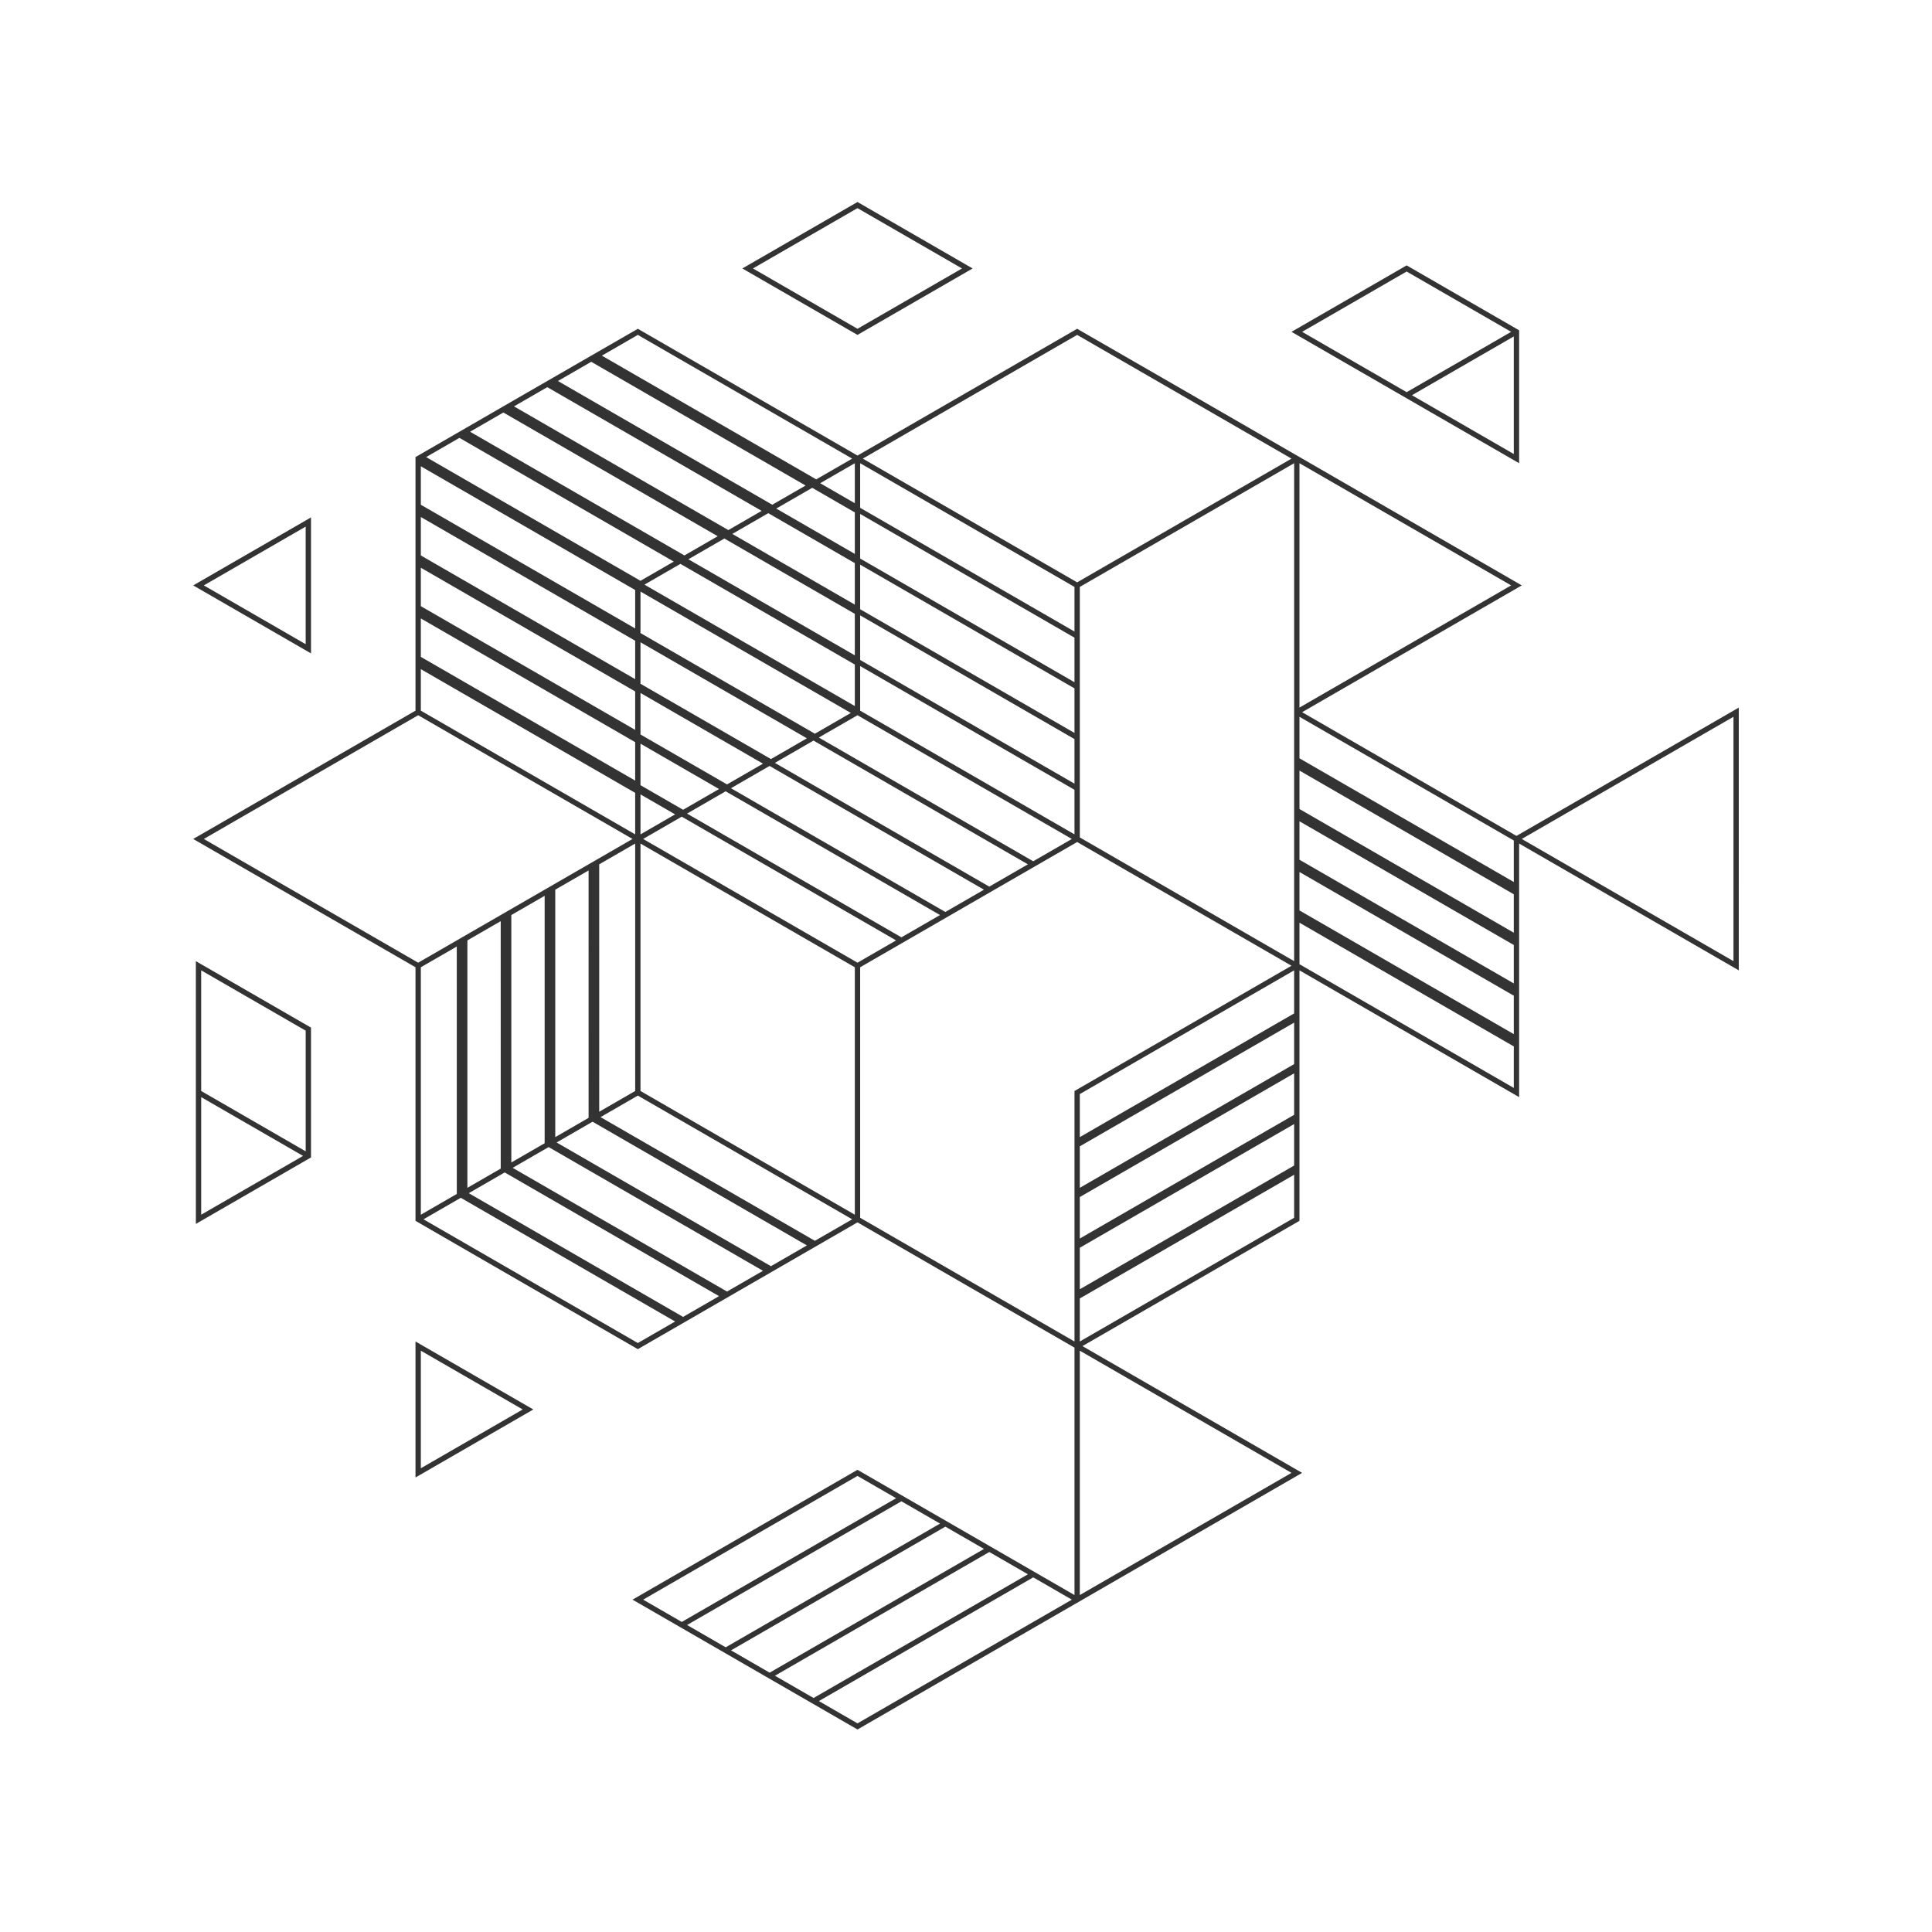
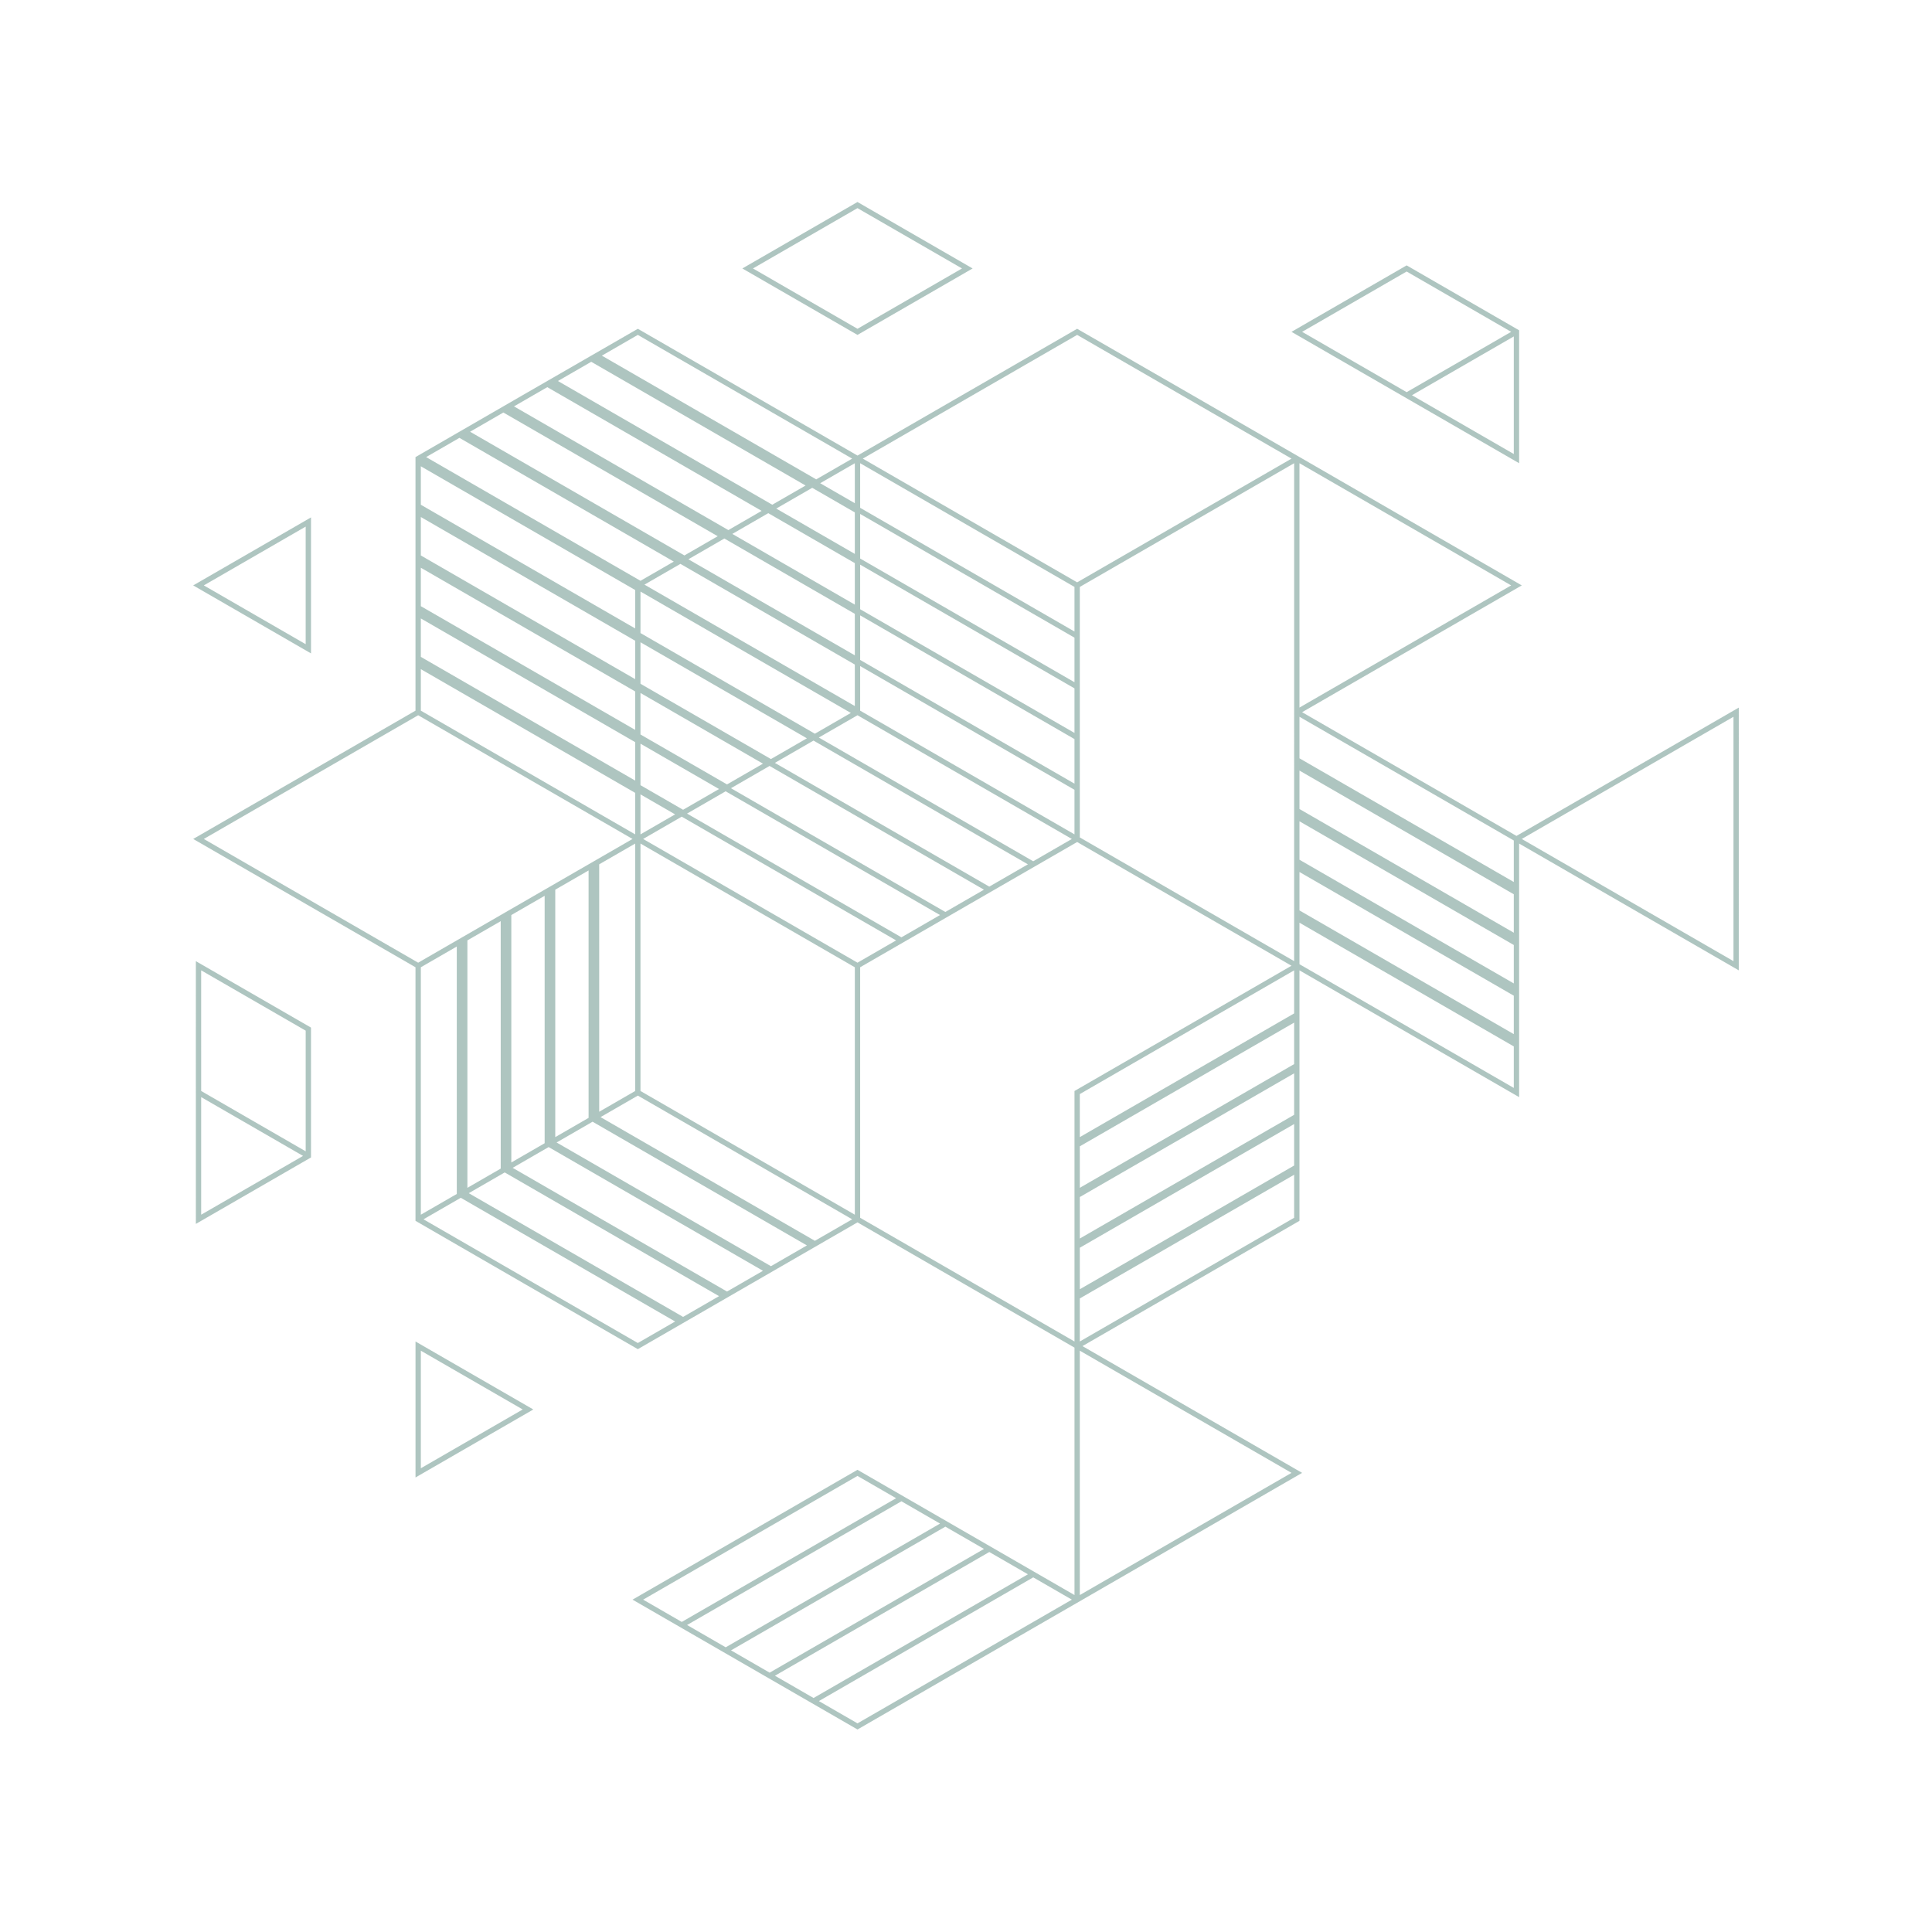
<svg xmlns="http://www.w3.org/2000/svg" width="1080" zoomAndPan="magnify" viewBox="0 0 810 810" height="1080" preserveAspectRatio="xMidYMid meet" version="1.0">
  <defs>
    <clipPath id="826a3320ab">
      <path d="M 81 84.688 L 729 84.688 L 729 725.094 L 81 725.094 Z M 81 84.688 " clip-rule="nonzero" />
    </clipPath>
  </defs>
  <g clip-path="url(#826a3320ab)">
-     <path fill="#333333" d="M 633.559 245.43 L 544.805 194.207 L 544.805 296.656 Z M 634.668 438.719 L 544.812 386.852 L 544.812 404.25 L 634.668 456.117 Z M 544.812 381.703 L 634.668 433.566 L 634.668 417.453 L 544.812 365.594 Z M 634.668 396.195 L 544.812 344.332 L 544.812 360.449 L 634.668 412.309 Z M 634.668 374.934 L 544.812 323.066 L 544.812 339.184 L 634.668 391.047 Z M 634.668 352.379 C 604.711 335.117 574.762 317.801 544.812 300.516 L 544.812 317.926 L 634.668 369.785 Z M 589.742 111.262 C 605.469 120.32 621.188 129.402 636.902 138.484 L 636.902 194.207 L 541.469 139.125 Z M 589.742 164.414 L 633.559 139.125 L 589.742 113.836 L 545.922 139.125 Z M 634.668 141.055 L 591.965 165.699 L 634.668 190.348 Z M 266.297 289.887 L 176.438 238.023 L 176.438 254.137 L 266.297 306.004 Z M 266.297 268.629 L 176.438 216.762 L 176.438 232.879 L 266.297 284.738 Z M 266.297 247.363 L 176.438 195.496 L 176.438 211.617 L 266.297 263.48 Z M 282.488 235.449 L 192.621 183.578 L 178.66 191.633 L 268.527 243.504 Z M 300.906 224.816 L 211.039 172.949 L 197.082 181.004 L 286.945 232.871 Z M 357.281 192.281 L 267.41 140.41 L 252.336 149.109 L 342.203 200.98 Z M 268.527 307.938 L 304.805 328.871 L 319.875 320.172 L 268.527 290.535 Z M 283.043 341.43 L 268.527 333.055 L 268.527 349.809 Z M 268.527 329.195 L 286.387 339.5 L 301.461 330.801 L 268.527 311.793 Z M 450.48 331.121 L 360.621 279.258 L 360.621 297.941 L 450.48 349.809 Z M 450.48 309.863 L 360.621 257.996 L 360.621 276.684 L 450.48 328.551 Z M 450.48 288.602 L 360.621 236.734 L 360.621 255.422 L 450.48 307.289 Z M 306.457 330.469 L 396.34 382.348 L 412.531 373.008 L 322.641 321.125 Z M 375.691 394.266 L 285.82 342.391 L 269.641 351.738 L 359.508 403.609 Z M 288.047 341.102 L 377.922 392.98 L 394.109 383.637 L 304.227 331.754 Z M 266.297 332.41 L 176.438 280.547 L 176.438 297.949 L 266.297 349.809 Z M 176.438 275.398 L 266.297 327.262 L 266.297 311.148 L 176.438 259.285 Z M 319.32 214.188 L 229.457 162.316 L 215.496 170.375 L 305.363 222.242 Z M 233.914 159.742 L 323.781 211.609 L 337.746 203.555 L 247.879 151.684 Z M 338.297 309.543 L 268.527 269.273 L 268.527 286.676 L 323.223 318.238 Z M 268.527 265.414 L 341.641 307.613 L 356.715 298.906 L 268.527 248.008 Z M 358.387 236.09 L 322.105 215.148 L 307.031 223.848 L 358.387 253.492 Z M 343.863 202.594 L 358.387 210.973 L 358.387 194.211 Z M 358.387 214.828 L 340.527 204.52 L 325.449 213.219 L 358.387 232.23 Z M 288.609 234.48 L 358.387 274.754 L 358.387 257.352 L 303.688 225.777 Z M 358.387 278.609 L 285.273 236.406 L 270.195 245.109 L 358.387 296.012 Z M 430.949 362.375 L 341.066 310.496 L 324.871 319.84 L 414.758 371.719 Z M 343.297 309.211 L 433.176 361.09 L 449.371 351.742 L 359.504 299.871 Z M 450.48 267.344 L 360.621 215.477 L 360.621 234.164 L 450.48 286.027 Z M 360.621 212.902 L 450.48 264.77 L 450.48 246.07 L 360.621 194.207 Z M 361.73 192.281 L 451.598 244.148 L 541.469 192.281 L 451.598 140.41 Z M 130.387 430.824 C 130.387 448.973 130.359 467.121 130.391 485.266 L 82.117 513.125 C 82.098 476.406 82.113 439.688 82.113 402.969 Z M 127.051 484.621 L 84.344 459.973 L 84.344 509.27 Z M 84.344 457.402 L 128.164 482.695 L 128.164 432.109 L 84.34 406.82 Z M 130.391 216.926 L 130.391 273.941 L 81 245.434 Z M 128.156 220.785 L 85.453 245.43 L 128.156 270.078 Z M 359.504 84.688 C 375.605 93.957 391.691 103.258 407.777 112.551 C 391.688 121.84 375.586 131.109 359.504 140.41 C 343.426 131.109 327.32 121.84 311.234 112.551 Z M 359.504 87.262 L 315.684 112.551 L 359.504 137.844 L 403.324 112.551 Z M 358.391 405.535 L 268.527 353.668 L 268.527 457.402 L 358.391 509.266 Z M 450.488 562.426 L 450.488 457.402 L 541.465 404.891 L 451.594 353.023 C 421.246 370.484 390.961 388.055 360.621 405.531 L 360.621 510.559 Z M 452.715 480.602 L 452.715 498 L 542.574 446.133 L 542.574 428.734 Z M 542.574 406.824 L 452.715 458.691 L 452.715 476.742 L 542.574 424.875 Z M 452.715 519.258 L 542.574 467.395 L 542.574 449.996 L 452.715 501.863 Z M 452.715 540.523 L 542.574 488.656 L 542.574 471.258 L 452.715 523.121 Z M 542.574 492.516 L 452.711 544.383 L 452.711 562.426 L 542.574 510.559 Z M 251.219 362.371 L 251.223 466.105 L 266.305 457.402 L 266.301 353.668 Z M 232.797 373 L 232.797 476.742 L 246.77 468.672 L 246.766 364.941 Z M 214.375 383.633 L 214.375 487.371 L 228.348 479.309 L 228.348 375.57 Z M 195.961 394.262 L 195.961 498 L 209.93 489.938 L 209.926 386.203 Z M 176.438 509.27 L 191.516 500.57 L 191.508 396.832 L 176.438 405.531 Z M 283.043 554.047 L 193.184 502.18 L 177.551 511.199 L 267.414 563.066 Z M 196.527 500.25 L 286.387 552.117 L 301.461 543.414 L 211.598 491.547 Z M 251.785 468.355 L 341.645 520.219 L 357.277 511.199 L 267.418 459.332 Z M 319.879 532.785 L 230.016 480.914 L 214.941 489.621 L 304.805 541.484 Z M 233.359 478.988 L 323.223 530.855 L 338.301 522.148 L 248.441 470.285 Z M 219.141 590.926 L 176.438 566.285 L 176.438 615.578 Z M 223.594 590.93 L 174.203 619.438 L 174.203 562.426 Z M 541.469 617.504 L 452.711 566.277 L 452.715 668.73 Z M 285.832 680.004 L 375.695 628.133 L 359.504 618.789 L 269.641 670.66 Z M 341.09 711.895 L 430.961 660.031 L 414.77 650.684 L 324.902 702.555 Z M 433.184 661.316 L 343.32 713.184 L 359.508 722.527 L 449.379 670.66 Z M 304.254 690.637 L 394.121 638.77 L 377.926 629.422 L 288.059 681.289 Z M 396.348 640.055 L 306.484 691.922 L 322.672 701.27 L 412.539 649.398 Z M 542.578 194.207 L 452.715 246.07 L 452.715 351.098 L 542.574 402.961 C 542.574 333.371 542.578 263.797 542.578 194.207 Z M 453.824 564.359 L 545.918 617.508 C 483.793 653.383 421.664 689.266 359.508 725.094 C 328.062 706.969 296.629 688.812 265.191 670.66 C 296.625 652.508 328.086 634.395 359.504 616.223 L 450.488 668.73 C 450.488 634.152 450.508 599.578 450.488 564.996 C 420.145 547.523 389.824 530.004 359.504 512.484 L 267.414 565.641 C 236.312 547.766 205.262 529.785 174.199 511.84 L 174.199 405.527 L 81.004 351.738 L 174.199 297.949 L 174.199 191.641 C 205.273 173.703 236.316 155.723 267.418 137.844 L 359.508 190.992 L 451.594 137.844 C 513.781 173.617 575.871 209.57 638.012 245.434 L 545.918 298.59 L 635.785 350.457 L 728.992 296.664 C 728.992 333.383 729.012 370.102 728.988 406.82 C 698.293 389.109 667.605 371.375 636.902 353.668 L 636.902 459.98 C 606.207 442.262 575.496 424.559 544.805 406.824 L 544.805 511.84 C 514.492 529.355 484.172 546.883 453.824 564.359 Z M 265.188 351.738 L 175.32 299.871 L 85.453 351.738 L 175.32 403.609 C 205.277 386.32 235.234 369.027 265.188 351.738 Z M 726.766 300.512 L 638.012 351.738 L 726.766 402.965 L 726.766 300.512 " fill-opacity="1" fill-rule="nonzero" />
+     <path fill="#5E8D83" d="M 633.559 245.43 L 544.805 194.207 L 544.805 296.656 Z M 634.668 438.719 L 544.812 386.852 L 544.812 404.25 L 634.668 456.117 Z M 544.812 381.703 L 634.668 433.566 L 634.668 417.453 L 544.812 365.594 Z M 634.668 396.195 L 544.812 344.332 L 544.812 360.449 L 634.668 412.309 Z M 634.668 374.934 L 544.812 323.066 L 544.812 339.184 L 634.668 391.047 Z M 634.668 352.379 C 604.711 335.117 574.762 317.801 544.812 300.516 L 544.812 317.926 L 634.668 369.785 Z M 589.742 111.262 C 605.469 120.32 621.188 129.402 636.902 138.484 L 636.902 194.207 L 541.469 139.125 Z M 589.742 164.414 L 633.559 139.125 L 589.742 113.836 L 545.922 139.125 Z M 634.668 141.055 L 591.965 165.699 L 634.668 190.348 Z M 266.297 289.887 L 176.438 238.023 L 176.438 254.137 L 266.297 306.004 Z M 266.297 268.629 L 176.438 216.762 L 176.438 232.879 L 266.297 284.738 Z M 266.297 247.363 L 176.438 195.496 L 176.438 211.617 L 266.297 263.48 Z M 282.488 235.449 L 192.621 183.578 L 178.66 191.633 L 268.527 243.504 Z M 300.906 224.816 L 211.039 172.949 L 197.082 181.004 L 286.945 232.871 Z M 357.281 192.281 L 267.41 140.41 L 252.336 149.109 L 342.203 200.98 Z M 268.527 307.938 L 304.805 328.871 L 319.875 320.172 L 268.527 290.535 Z M 283.043 341.43 L 268.527 333.055 L 268.527 349.809 Z M 268.527 329.195 L 286.387 339.5 L 301.461 330.801 L 268.527 311.793 Z M 450.48 331.121 L 360.621 279.258 L 360.621 297.941 L 450.48 349.809 Z M 450.48 309.863 L 360.621 257.996 L 360.621 276.684 L 450.48 328.551 Z M 450.48 288.602 L 360.621 236.734 L 360.621 255.422 L 450.48 307.289 Z M 306.457 330.469 L 396.34 382.348 L 412.531 373.008 L 322.641 321.125 Z M 375.691 394.266 L 285.82 342.391 L 269.641 351.738 L 359.508 403.609 Z M 288.047 341.102 L 377.922 392.98 L 394.109 383.637 L 304.227 331.754 Z M 266.297 332.41 L 176.438 280.547 L 176.438 297.949 L 266.297 349.809 Z M 176.438 275.398 L 266.297 327.262 L 266.297 311.148 L 176.438 259.285 Z M 319.32 214.188 L 229.457 162.316 L 215.496 170.375 L 305.363 222.242 Z M 233.914 159.742 L 323.781 211.609 L 337.746 203.555 L 247.879 151.684 Z M 338.297 309.543 L 268.527 269.273 L 268.527 286.676 L 323.223 318.238 Z M 268.527 265.414 L 341.641 307.613 L 356.715 298.906 L 268.527 248.008 Z M 358.387 236.09 L 322.105 215.148 L 307.031 223.848 L 358.387 253.492 Z M 343.863 202.594 L 358.387 210.973 L 358.387 194.211 Z M 358.387 214.828 L 340.527 204.52 L 325.449 213.219 L 358.387 232.23 Z M 288.609 234.48 L 358.387 274.754 L 358.387 257.352 L 303.688 225.777 Z M 358.387 278.609 L 285.273 236.406 L 270.195 245.109 L 358.387 296.012 Z M 430.949 362.375 L 341.066 310.496 L 324.871 319.84 L 414.758 371.719 Z M 343.297 309.211 L 433.176 361.09 L 449.371 351.742 L 359.504 299.871 Z M 450.48 267.344 L 360.621 215.477 L 360.621 234.164 L 450.48 286.027 Z M 360.621 212.902 L 450.48 264.77 L 450.48 246.07 L 360.621 194.207 Z M 361.73 192.281 L 451.598 244.148 L 541.469 192.281 L 451.598 140.41 Z M 130.387 430.824 C 130.387 448.973 130.359 467.121 130.391 485.266 L 82.117 513.125 C 82.098 476.406 82.113 439.688 82.113 402.969 Z M 127.051 484.621 L 84.344 459.973 L 84.344 509.27 Z M 84.344 457.402 L 128.164 482.695 L 128.164 432.109 L 84.34 406.82 Z M 130.391 216.926 L 130.391 273.941 L 81 245.434 Z M 128.156 220.785 L 85.453 245.43 L 128.156 270.078 Z M 359.504 84.688 C 375.605 93.957 391.691 103.258 407.777 112.551 C 391.688 121.84 375.586 131.109 359.504 140.41 C 343.426 131.109 327.32 121.84 311.234 112.551 Z M 359.504 87.262 L 315.684 112.551 L 359.504 137.844 L 403.324 112.551 Z M 358.391 405.535 L 268.527 353.668 L 268.527 457.402 L 358.391 509.266 Z M 450.488 562.426 L 450.488 457.402 L 541.465 404.891 L 451.594 353.023 C 421.246 370.484 390.961 388.055 360.621 405.531 L 360.621 510.559 Z M 452.715 480.602 L 452.715 498 L 542.574 446.133 L 542.574 428.734 Z M 542.574 406.824 L 452.715 458.691 L 452.715 476.742 L 542.574 424.875 Z M 452.715 519.258 L 542.574 467.395 L 542.574 449.996 L 452.715 501.863 Z M 452.715 540.523 L 542.574 488.656 L 542.574 471.258 L 452.715 523.121 Z M 542.574 492.516 L 452.711 544.383 L 452.711 562.426 L 542.574 510.559 Z M 251.219 362.371 L 251.223 466.105 L 266.305 457.402 L 266.301 353.668 Z M 232.797 373 L 232.797 476.742 L 246.77 468.672 L 246.766 364.941 Z M 214.375 383.633 L 214.375 487.371 L 228.348 479.309 L 228.348 375.57 Z M 195.961 394.262 L 195.961 498 L 209.93 489.938 L 209.926 386.203 Z M 176.438 509.27 L 191.516 500.57 L 191.508 396.832 L 176.438 405.531 Z M 283.043 554.047 L 193.184 502.18 L 177.551 511.199 L 267.414 563.066 Z M 196.527 500.25 L 286.387 552.117 L 301.461 543.414 L 211.598 491.547 Z M 251.785 468.355 L 341.645 520.219 L 357.277 511.199 L 267.418 459.332 Z M 319.879 532.785 L 230.016 480.914 L 214.941 489.621 L 304.805 541.484 Z M 233.359 478.988 L 323.223 530.855 L 338.301 522.148 L 248.441 470.285 Z M 219.141 590.926 L 176.438 566.285 L 176.438 615.578 Z M 223.594 590.93 L 174.203 619.438 L 174.203 562.426 Z M 541.469 617.504 L 452.711 566.277 L 452.715 668.73 Z M 285.832 680.004 L 375.695 628.133 L 359.504 618.789 L 269.641 670.66 Z M 341.09 711.895 L 430.961 660.031 L 414.77 650.684 L 324.902 702.555 Z M 433.184 661.316 L 343.32 713.184 L 359.508 722.527 L 449.379 670.66 Z M 304.254 690.637 L 394.121 638.77 L 377.926 629.422 L 288.059 681.289 Z M 396.348 640.055 L 306.484 691.922 L 322.672 701.27 L 412.539 649.398 Z M 542.578 194.207 L 452.715 246.07 L 452.715 351.098 L 542.574 402.961 C 542.574 333.371 542.578 263.797 542.578 194.207 Z M 453.824 564.359 L 545.918 617.508 C 483.793 653.383 421.664 689.266 359.508 725.094 C 328.062 706.969 296.629 688.812 265.191 670.66 C 296.625 652.508 328.086 634.395 359.504 616.223 L 450.488 668.73 C 450.488 634.152 450.508 599.578 450.488 564.996 C 420.145 547.523 389.824 530.004 359.504 512.484 L 267.414 565.641 C 236.312 547.766 205.262 529.785 174.199 511.84 L 174.199 405.527 L 81.004 351.738 L 174.199 297.949 L 174.199 191.641 C 205.273 173.703 236.316 155.723 267.418 137.844 L 359.508 190.992 L 451.594 137.844 C 513.781 173.617 575.871 209.57 638.012 245.434 L 545.918 298.59 L 635.785 350.457 L 728.992 296.664 C 728.992 333.383 729.012 370.102 728.988 406.82 C 698.293 389.109 667.605 371.375 636.902 353.668 L 636.902 459.98 C 606.207 442.262 575.496 424.559 544.805 406.824 L 544.805 511.84 C 514.492 529.355 484.172 546.883 453.824 564.359 Z M 265.188 351.738 L 175.32 299.871 L 85.453 351.738 L 175.32 403.609 C 205.277 386.32 235.234 369.027 265.188 351.738 Z M 726.766 300.512 L 638.012 351.738 L 726.766 402.965 L 726.766 300.512 " fill-opacity=".5" fill-rule="nonzero" />
  </g>
</svg>
